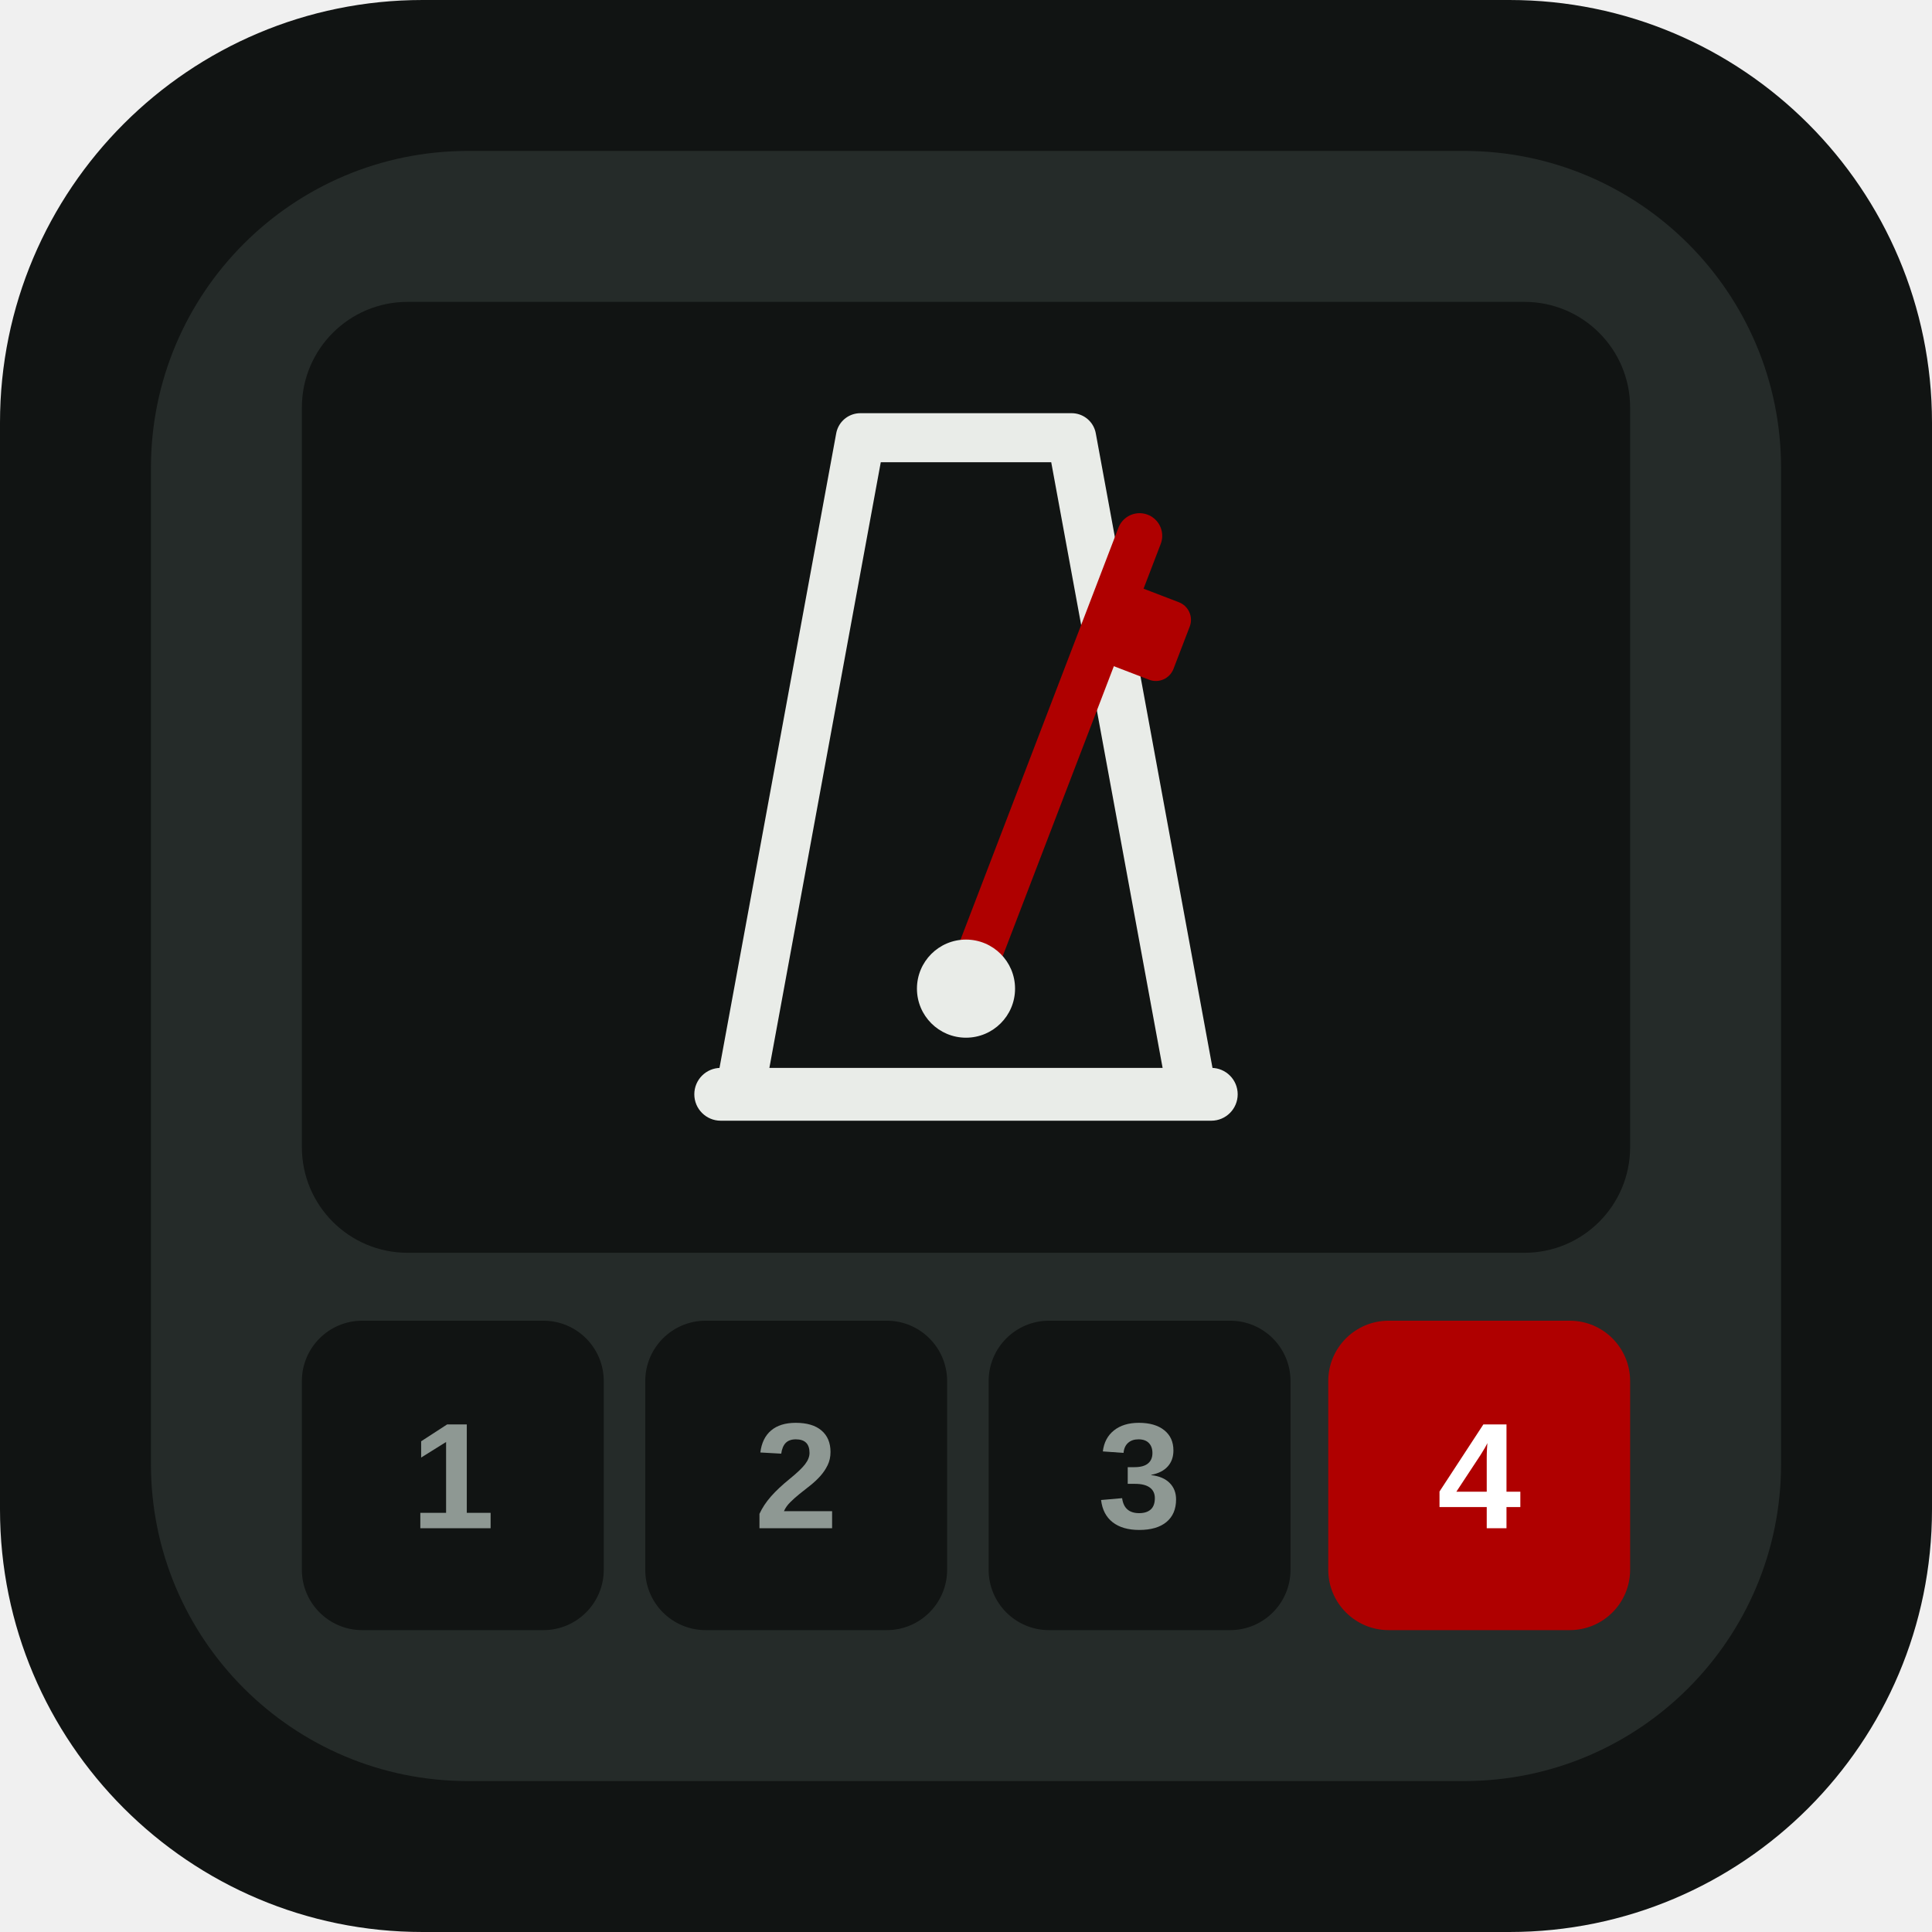
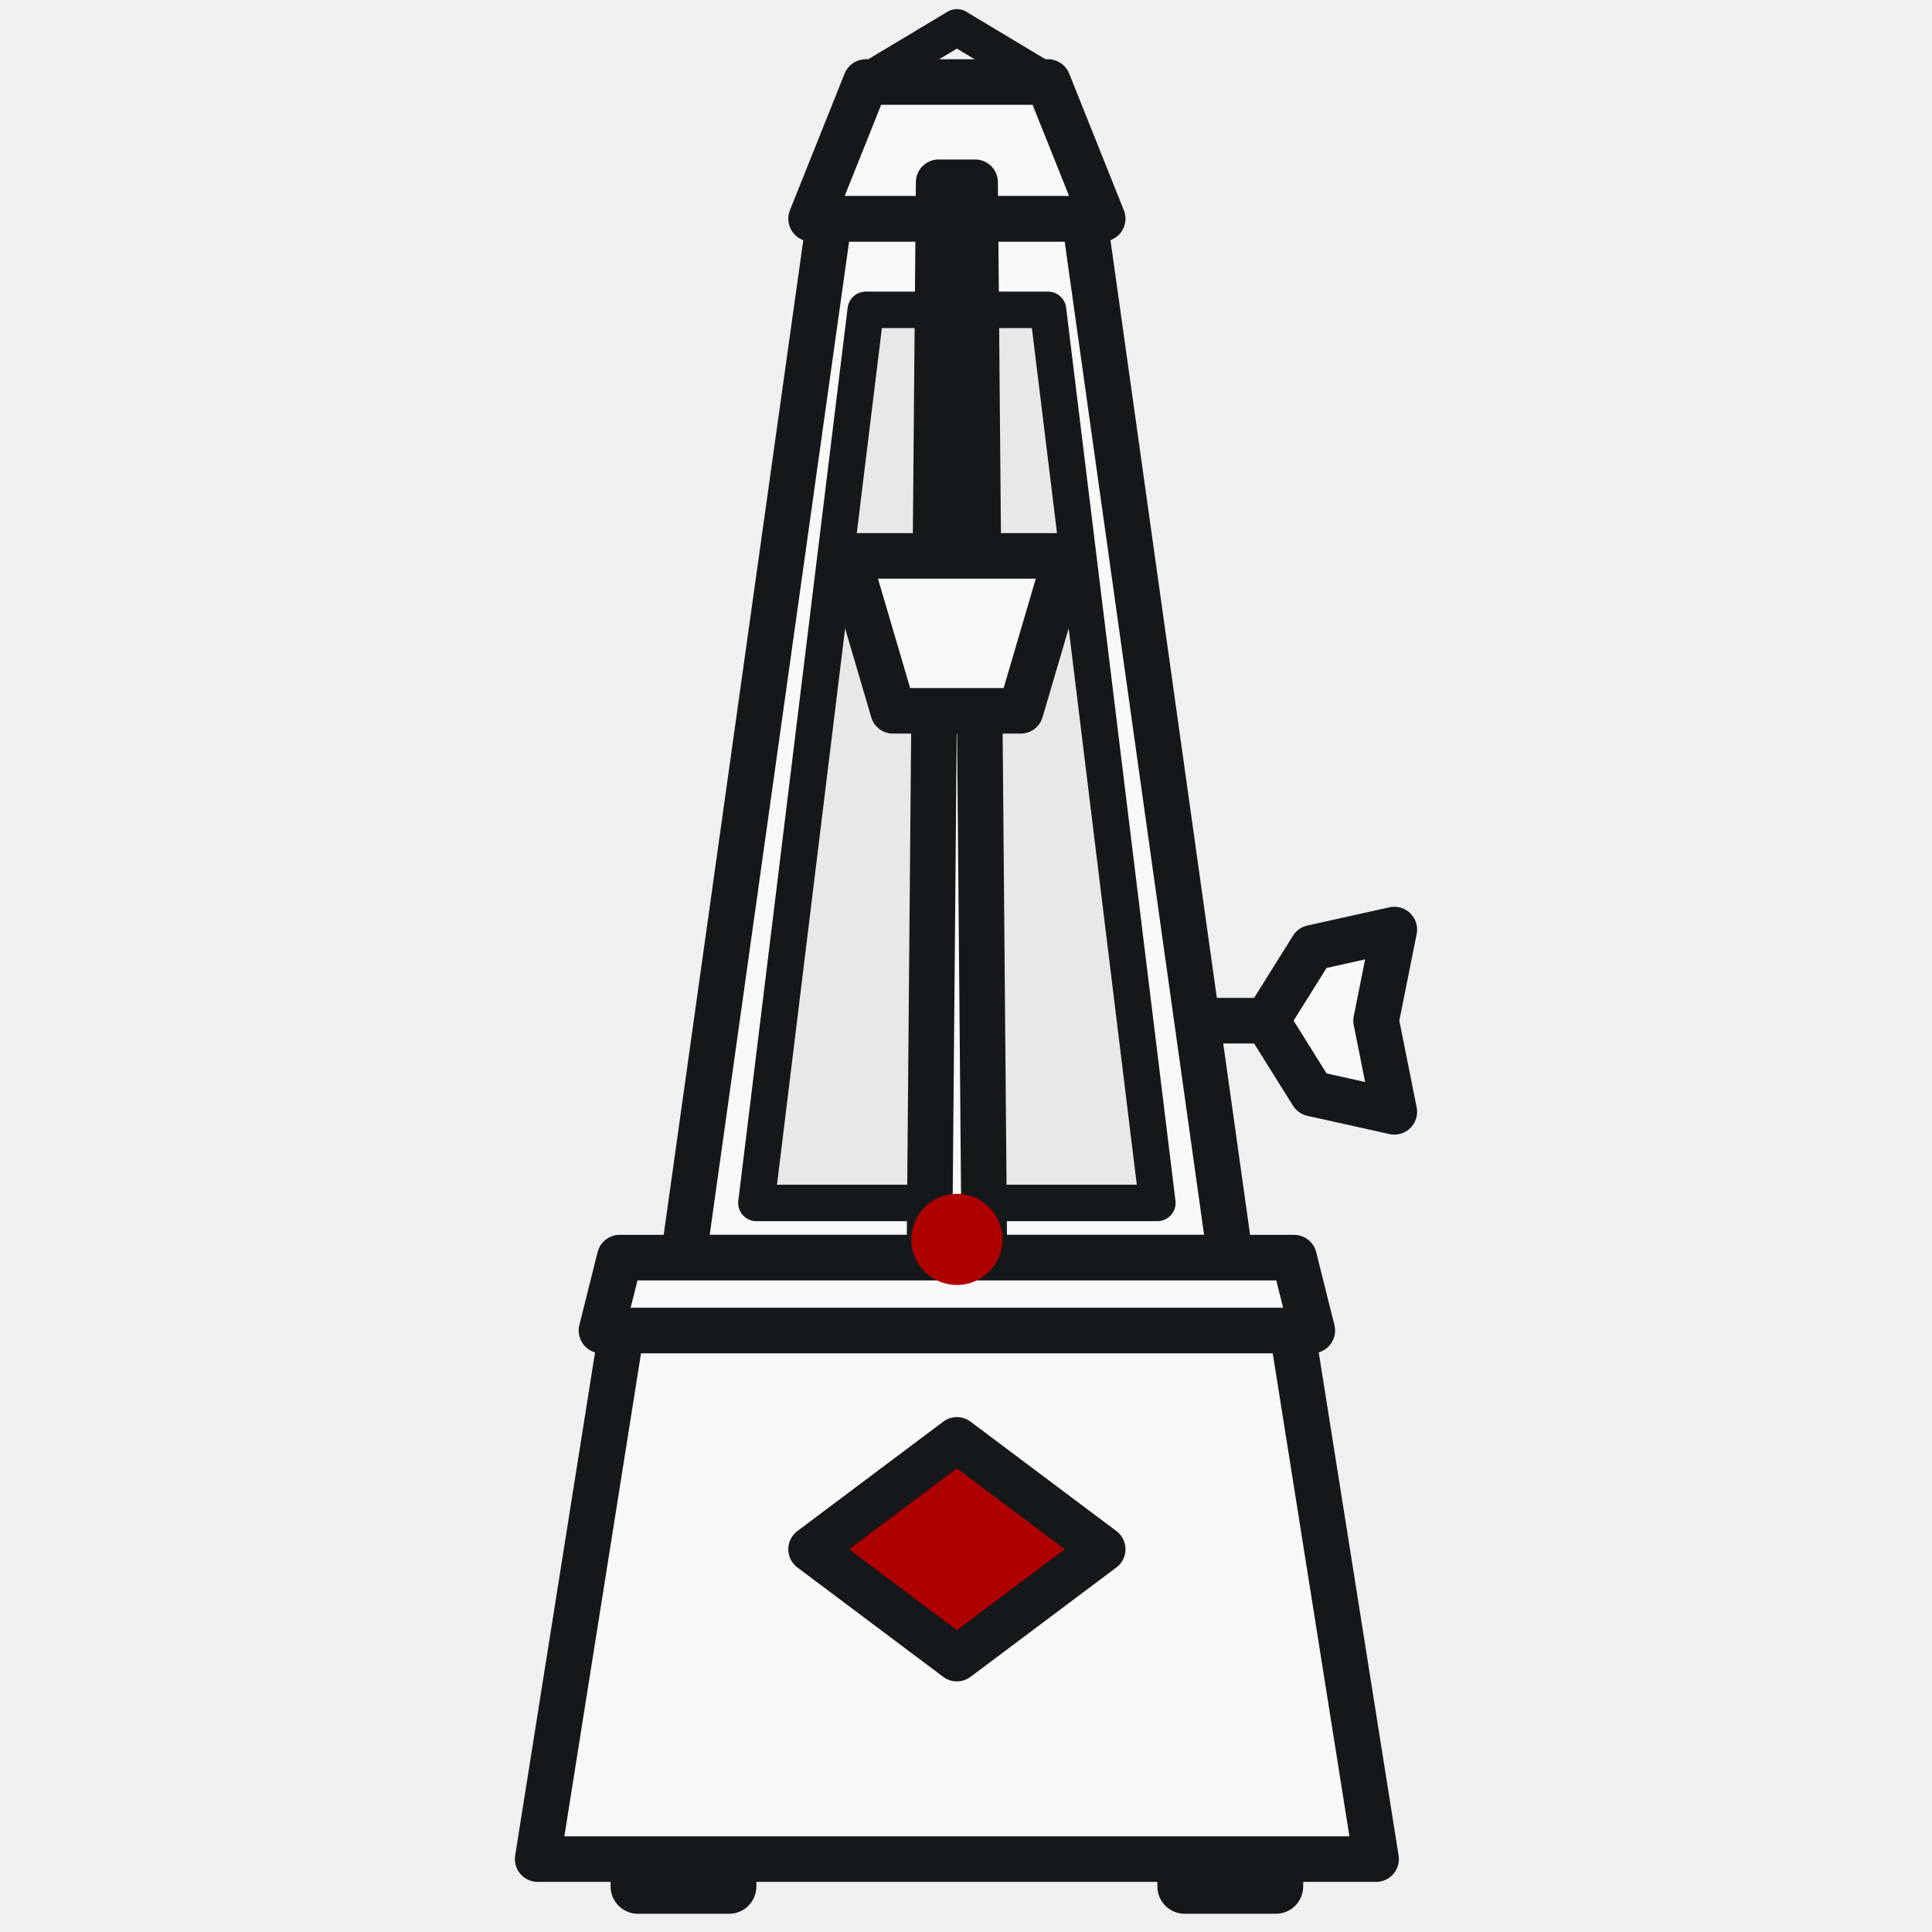
- <svg xmlns="http://www.w3.org/2000/svg" viewBox="0 0 512 512">
-   <rect width="512" height="512" rx="112" fill="#111413" />
-   <rect x="40" y="40" width="432" height="432" rx="84" fill="#252b29" />
-   <rect x="80" y="80" width="352" height="252" rx="28" fill="#111413" />
-   <path d="M196 290 L316 290 L284 116 L228 116 Z" fill="none" stroke="#e9ece8" stroke-width="13" stroke-linejoin="round" />
-   <rect x="184" y="283" width="144" height="14" rx="7" fill="#e9ece8" />
-   <line x1="256" y1="262" x2="302" y2="142" stroke="#af0000" stroke-width="12" stroke-linecap="round" />
-   <rect x="288" y="156" width="26" height="22" rx="5" fill="#af0000" transform="rotate(21 301 167)" />
-   <circle cx="256" cy="262" r="13" fill="#e9ece8" />
-   <g font-family="IBM Plex Sans, Arial, sans-serif" font-weight="700" font-size="40" text-anchor="middle">
-     <rect x="80" y="350" width="80" height="82" rx="16" fill="#111413" />
-     <rect x="171" y="350" width="80" height="82" rx="16" fill="#111413" />
-     <rect x="262" y="350" width="80" height="82" rx="16" fill="#111413" />
-     <rect x="352" y="350" width="80" height="82" rx="16" fill="#af0000" />
-     <text x="120" y="405" fill="#8e9893">1</text>
-     <text x="211" y="405" fill="#8e9893">2</text>
-     <text x="302" y="405" fill="#8e9893">3</text>
-     <text x="392" y="405" fill="#ffffff">4</text>
+ <svg xmlns="http://www.w3.org/2000/svg" viewBox="0 0 212 212">
+   <g transform="translate(35 0)" stroke="#15181a" stroke-linejoin="round" stroke-width="5">
+     <g fill="#15181a" stroke="none">
+       <rect x="32" y="201" width="16" height="9" rx="3" />
+       <rect x="92" y="201" width="16" height="9" rx="3" />
+     </g>
+     <path fill="#f8f9f7" d="M34 141 L106 141 L116 204 L24 204 Z" />
+     <path fill="#f8f9f7" d="M40 138 L100 138 L84 24 L56 24 Z" />
+     <path fill="#e7e9e6" stroke-width="4" d="M48 132 L92 132 L80 34 L60 34 Z" />
+     <path fill="#f8f9f7" d="M54 24 L86 24 L80 9 L60 9 Z" />
+     <path fill="none" stroke-width="4" d="M60 9 L70 3 L80 9" />
+     <path fill="#f8f9f7" d="M31 146 L109 146 L107 138 L33 138 Z" />
+     <path fill="#f8f9f7" d="M67 136 L73 136 L72 20 L68 20 Z" />
+     <path fill="#f8f9f7" d="M58 61 L82 61 L77 78 L63 78 Z" />
+     <circle cx="70" cy="136" r="5" fill="#af0000" stroke="none" />
+     <path fill="#af0000" d="M70 158 L86 170 L70 182 L54 170 Z" />
+     <path fill="#f8f9f7" d="M104 112 L109 104 L118 102 L116 112 L118 122 L109 120 Z" />
+     <path d="M96 112 L104 112" />
  </g>
</svg>
